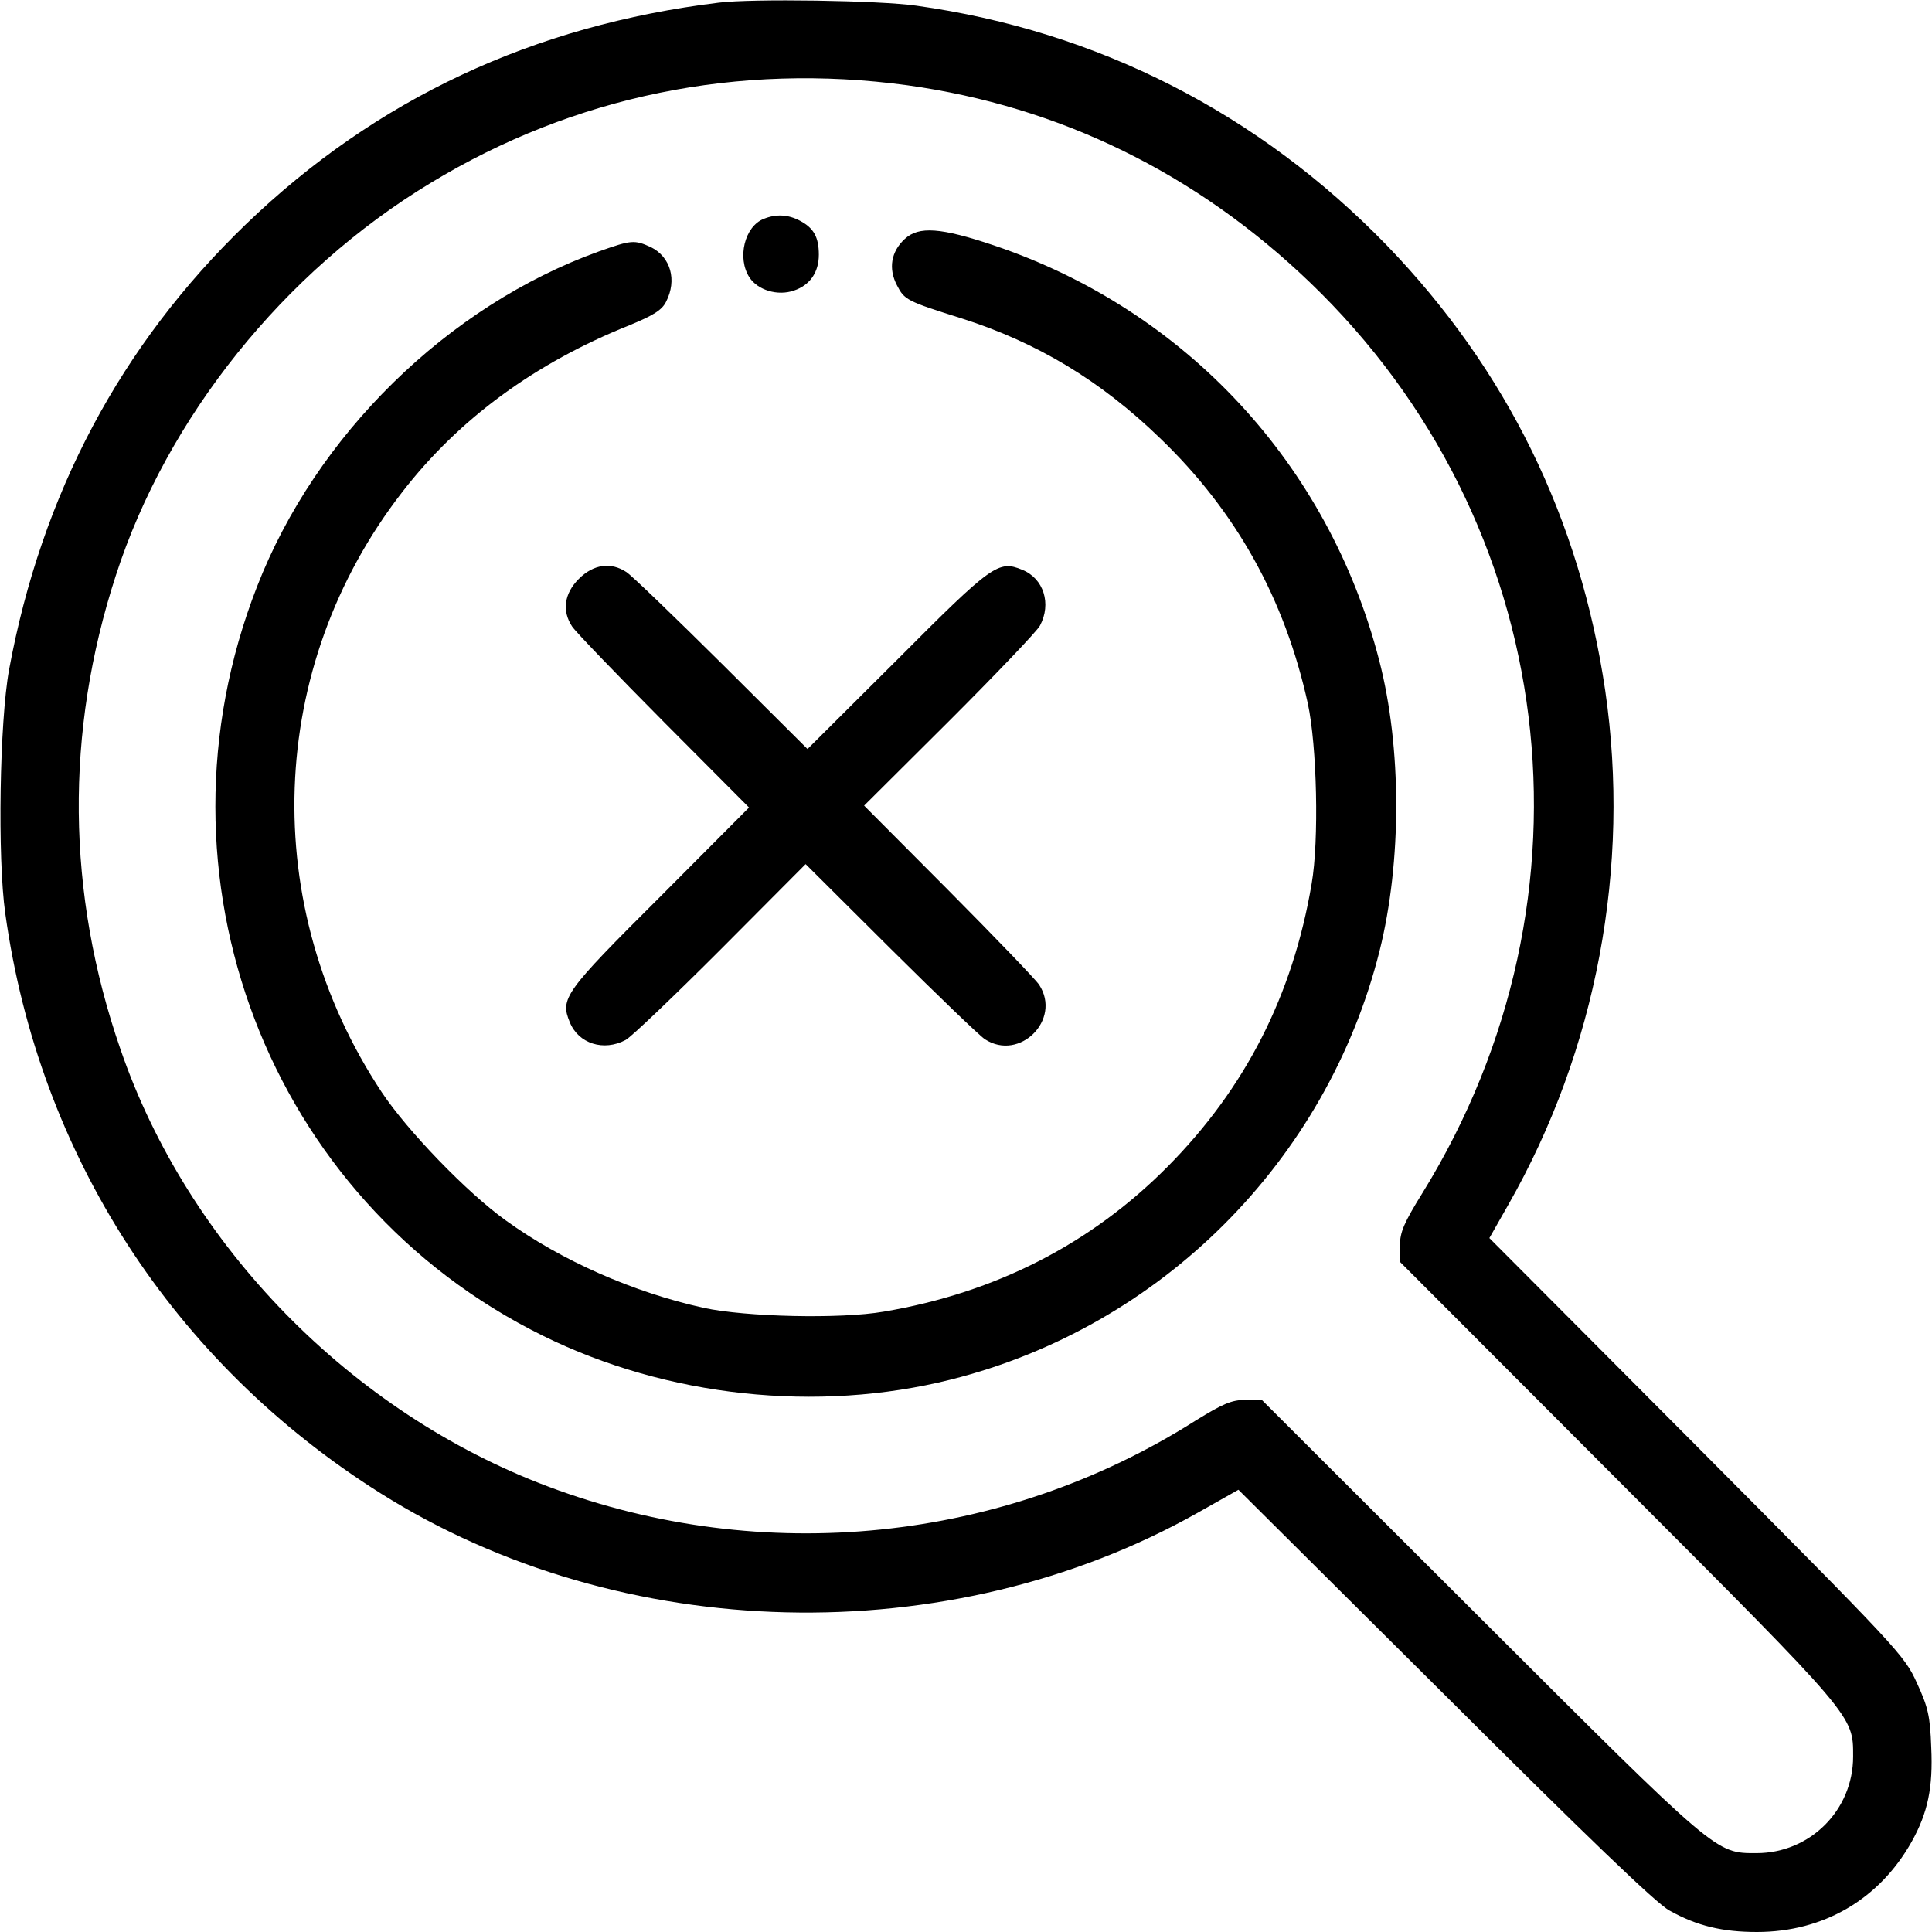
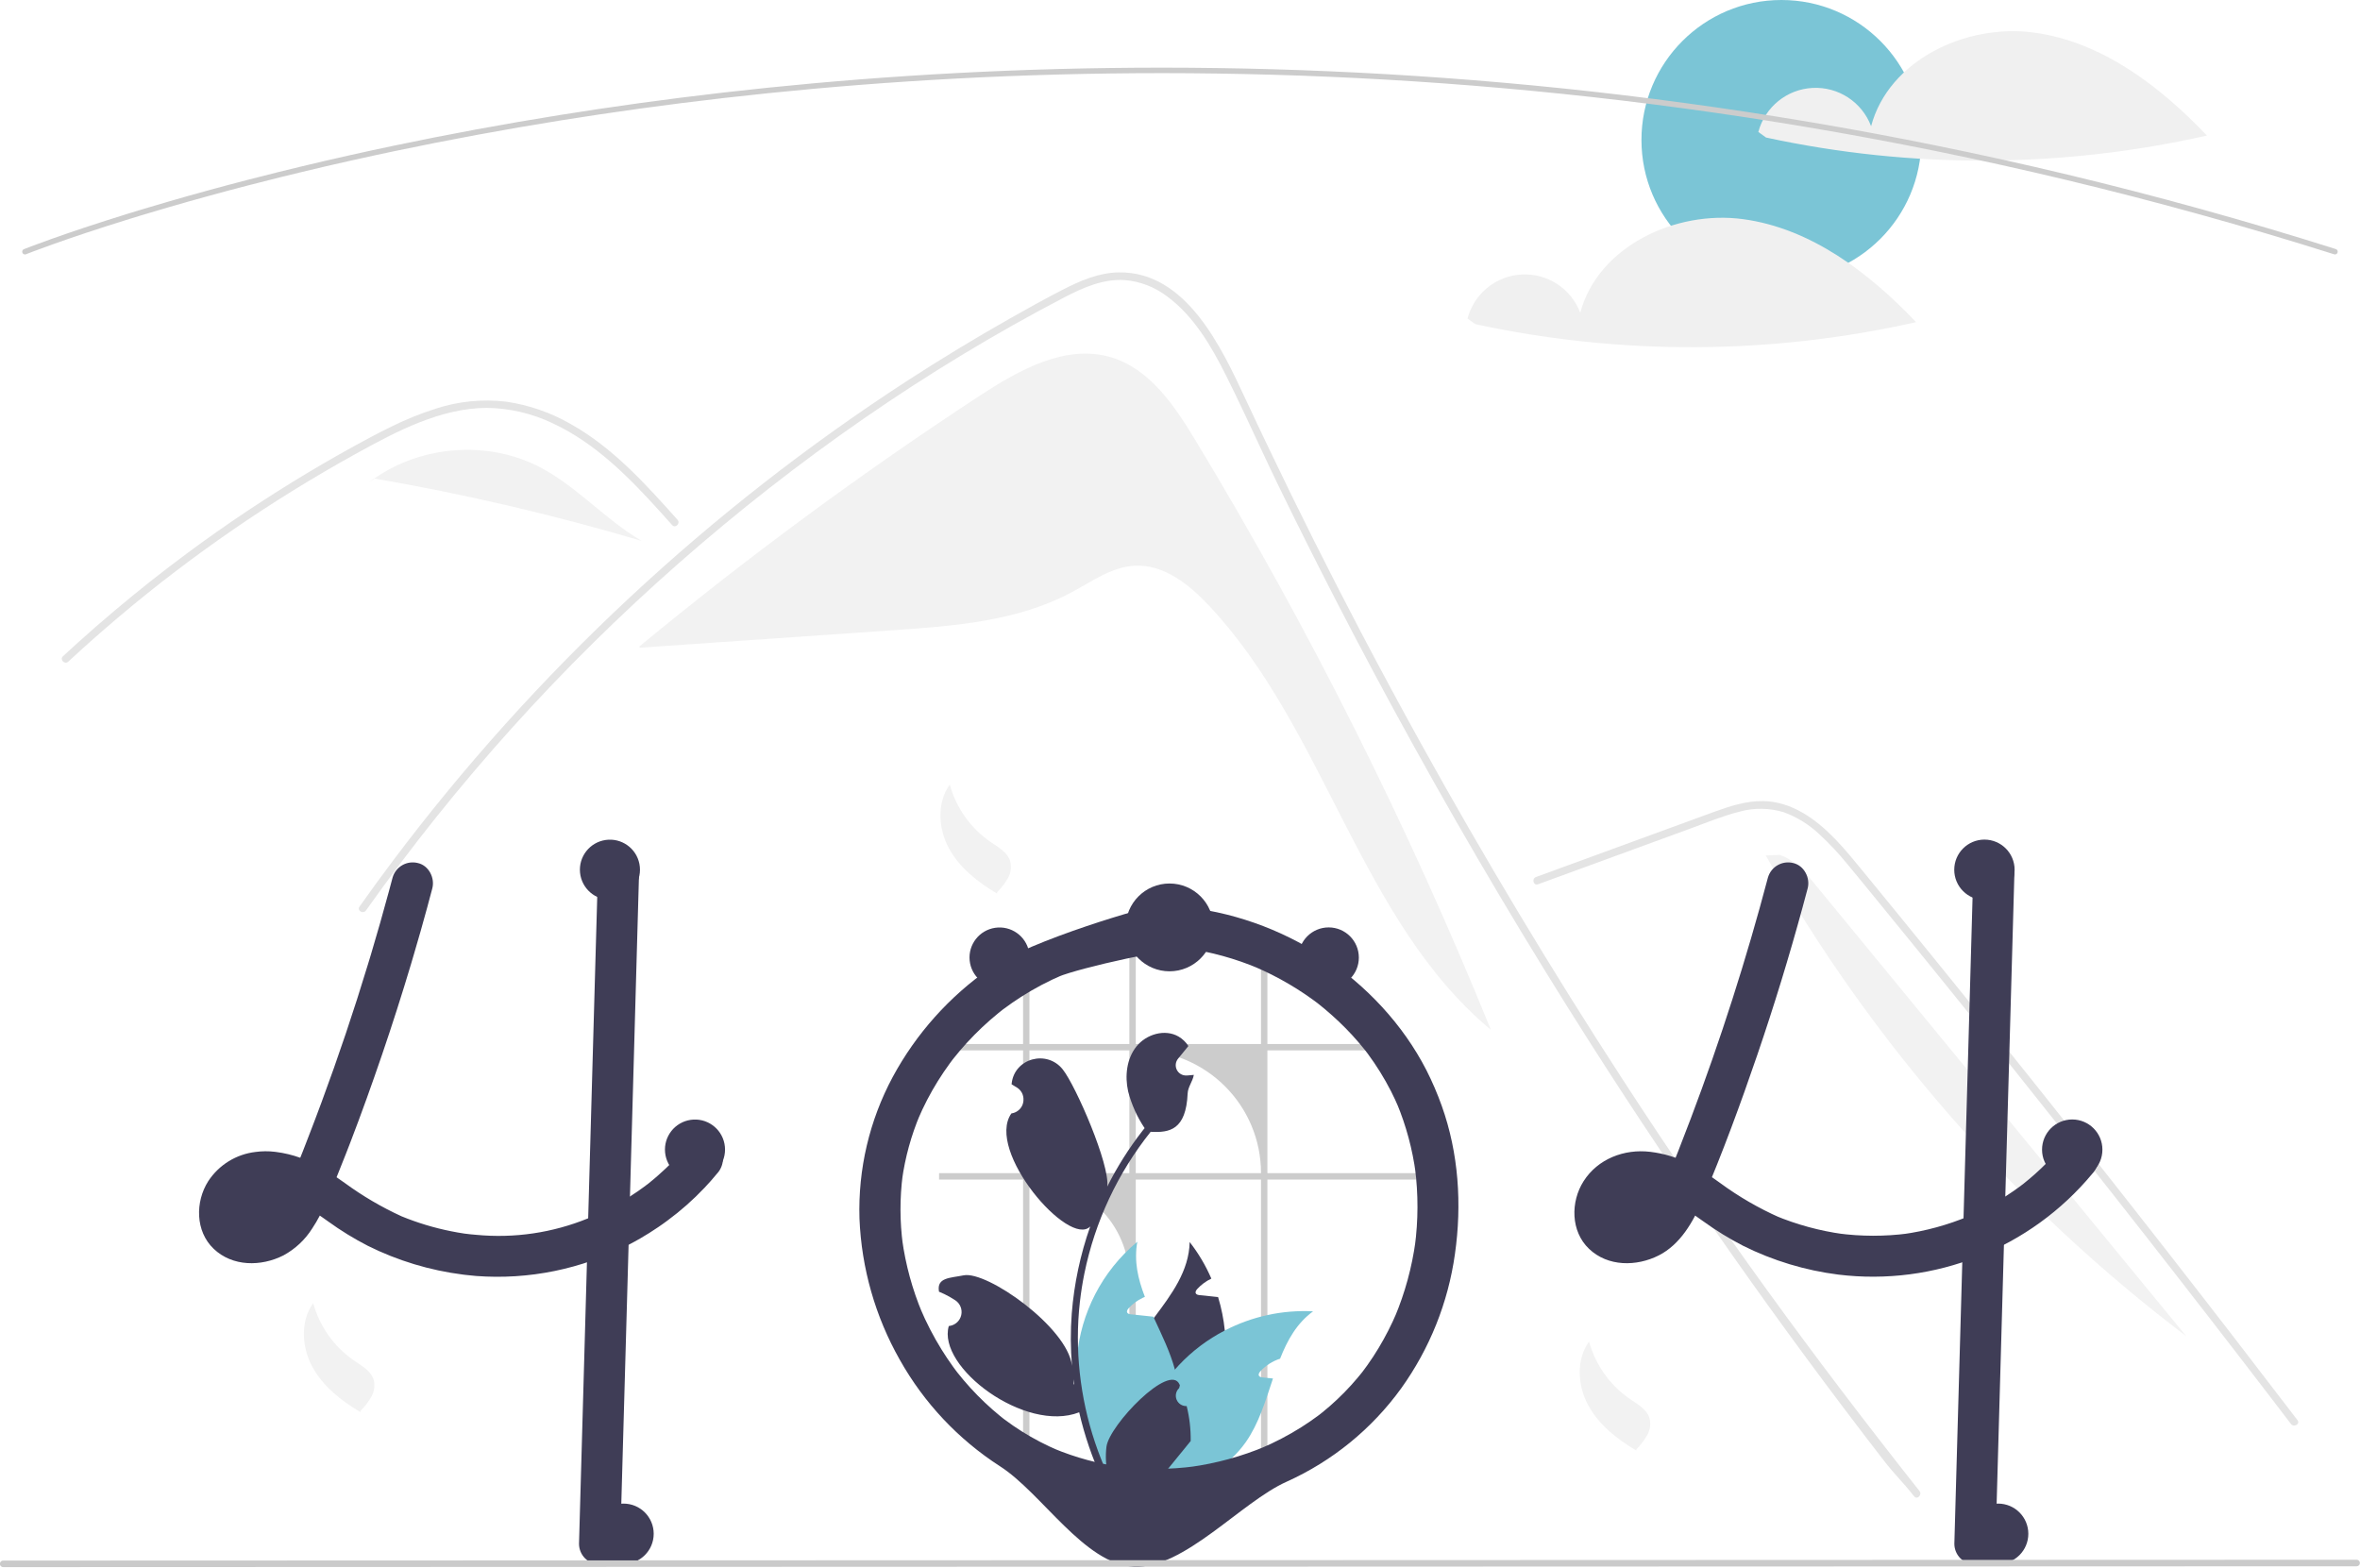
- <svg xmlns="http://www.w3.org/2000/svg" version="1.0" width="512pt" height="512pt" viewBox="0 0 512 512" preserveAspectRatio="xMidYMid meet">
-   <g transform="translate(0,512) scale(0.1,-0.1)" fill="#000000" stroke="none">
-     <path d="M1905 5113 c-492 -60 -908 -255 -1253 -587 -332 -320 -542 -715 -628 -1181 -25 -137 -31 -498 -10 -646 89 -639 445 -1190 994 -1536 638 -402 1507 -423 2166 -52 l108 61 547 -544 c376 -375 561 -553 595 -571 73 -41 141 -57 232 -57 176 0 324 86 410 239 43 77 57 144 52 250 -3 83 -8 106 -38 171 -33 73 -48 89 -583 627 l-550 552 50 88 c234 410 325 896 257 1363 -67 455 -261 850 -578 1179 -340 351 -767 569 -1248 636 -99 14 -435 19 -523 8z m500 -219 c403 -56 765 -233 1066 -522 662 -635 784 -1627 299 -2413 -49 -79 -60 -104 -60 -140 l0 -43 580 -581 c628 -629 621 -621 621 -730 0 -142 -114 -256 -256 -256 -109 0 -101 -7 -730 621 l-581 580 -44 0 c-36 0 -59 -10 -132 -55 -509 -323 -1146 -388 -1714 -175 -523 196 -956 638 -1135 1160 -143 413 -147 840 -12 1255 135 418 445 805 834 1040 380 231 817 320 1264 259z" />
-     <path d="M2024 4540 c-51 -20 -71 -104 -38 -155 22 -34 75 -50 118 -35 42 14 66 48 66 95 0 47 -14 71 -50 90 -32 17 -64 18 -96 5z" />
-     <path d="M2398 4487 c-37 -34 -44 -79 -21 -123 20 -39 26 -42 172 -88 198 -63 367 -164 525 -317 202 -194 331 -426 392 -704 24 -111 30 -362 10 -477 -50 -296 -176 -542 -381 -749 -203 -205 -456 -335 -753 -385 -115 -20 -366 -14 -477 10 -186 41 -377 125 -525 232 -103 74 -260 237 -328 339 -328 495 -306 1127 54 1591 150 194 352 342 602 442 63 26 86 40 97 62 30 58 12 119 -40 145 -44 20 -52 19 -137 -11 -401 -144 -751 -487 -907 -889 -299 -766 29 -1626 758 -1985 328 -162 727 -205 1081 -116 557 140 996 579 1136 1136 59 236 59 539 -1 770 -134 520 -514 929 -1022 1100 -140 47 -198 51 -235 17z" />
-     <path d="M1534 3586 c-39 -39 -45 -85 -18 -126 9 -14 118 -127 243 -253 l226 -227 -237 -238 c-253 -252 -264 -268 -238 -331 23 -57 90 -78 148 -47 15 8 128 116 252 240 l225 226 225 -224 c124 -123 236 -231 250 -240 92 -60 204 52 144 144 -9 14 -117 126 -240 250 l-224 225 226 225 c124 124 232 237 240 252 31 58 10 125 -47 148 -63 26 -79 15 -331 -238 l-238 -237 -227 226 c-126 125 -239 234 -253 243 -41 27 -87 21 -126 -18z" />
-   </g>
+ <svg xmlns="http://www.w3.org/2000/svg" data-name="Layer 1" width="860.131" height="571.148" viewBox="0 0 860.131 571.148">
+   <path d="M605.67,324.953c-7.669-12.684-16.757-26.228-30.99-30.37-16.482-4.796-33.413,4.732-47.775,14.135a1392.157,1392.157,0,0,0-123.893,91.283l.043.492q46.226-3.188,92.451-6.376c22.265-1.535,45.296-3.283,64.972-13.816,7.467-3.997,14.745-9.336,23.206-9.708,10.512-.462,19.677,6.879,26.88,14.549,42.607,45.371,54.937,114.754,102.738,154.616A1516.995,1516.995,0,0,0,605.67,324.953Z" transform="translate(-169.9343 -164.426)" fill="#f2f2f2" />
+   <path d="M867.571,709.781c-4.712-5.95-6.637-7.343-11.285-13.348q-56.764-73.416-106.708-151.792-33.924-53.23-64.483-108.504-14.549-26.278-28.3-52.969-10.67-20.695-20.865-41.638c-1.944-3.988-3.832-7.994-5.711-12.009-4.428-9.442-8.773-18.93-13.439-28.244-5.317-10.616-11.789-21.745-21.553-28.877a29.405,29.405,0,0,0-15.319-5.895c-7.948-.513-15.282,2.769-22.176,6.353-50.439,26.301-97.659,59.276-140.37,96.798A730.778,730.778,0,0,0,303.322,496.247c-1.008,1.439-3.392.064-2.374-1.384q6.009-8.498,12.257-16.813A734.817,734.817,0,0,1,500.805,303.064q18.248-11.826,37.183-22.542c6.362-3.603,12.752-7.16,19.251-10.497,6.371-3.273,13.137-6.215,20.416-6.325,24.77-.385,37.595,27.667,46.405,46.542q4.153,8.911,8.406,17.766,16.075,33.621,33.387,66.628,10.685,20.379,21.837,40.52,34.707,62.718,73.779,122.897c34.506,53.143,68.737,100.089,108.046,149.785C870.596,709.213,868.662,711.175,867.571,709.781Z" transform="translate(-169.9343 -164.426)" fill="#e4e4e4" />
+   <path d="M414.916,355.804c-1.439-1.604-2.869-3.209-4.318-4.813-11.422-12.633-23.679-25.118-39.364-32.361a57.11,57.11,0,0,0-23.927-5.546c-8.562.028-16.932,2.273-24.843,5.418-3.74,1.494-7.398,3.19-11.001,4.996-4.116,2.072-8.159,4.281-12.183,6.509q-11.331,6.27-22.368,13.091-21.961,13.572-42.546,29.216-10.671,8.113-20.902,16.758-9.516,8.031-18.646,16.492c-1.302,1.201-3.245-.743-1.944-1.943,1.604-1.494,3.227-2.979,4.85-4.446q6.875-6.215,13.971-12.193,12.939-10.918,26.549-20.993,21.163-15.676,43.783-29.225,11.304-6.765,22.918-12.963c2.338-1.247,4.703-2.466,7.096-3.621a113.116,113.116,0,0,1,16.868-6.866,60.006,60.006,0,0,1,25.476-2.503,66.327,66.327,0,0,1,23.505,8.131c15.401,8.608,27.346,21.919,38.97,34.909C418.033,355.171,416.099,357.124,414.916,355.804Z" transform="translate(-169.9343 -164.426)" fill="#e4e4e4" />
+   <path d="M730.477,486.711l36.905-13.498,18.323-6.702c5.968-2.183,11.921-4.667,18.09-6.23a28.539,28.539,0,0,1,16.374.209,37.738,37.738,0,0,1,12.771,7.917,103.64,103.64,0,0,1,10.475,11.186c3.989,4.794,7.92,9.639,11.868,14.467q24.441,29.891,48.563,60.041,24.121,30.15,47.92,60.556,23.857,30.48,47.385,61.216,2.882,3.765,5.76,7.534c1.06,1.388,3.449.02,2.375-1.388Q983.582,650.974,959.549,620.184q-24.092-30.864-48.516-61.466-24.424-30.601-49.179-60.937-6.167-7.558-12.354-15.099c-3.48-4.241-6.92-8.527-10.736-12.474-7.005-7.245-15.758-13.648-26.234-13.822-6.16-.102-12.121,1.852-17.844,3.923-6.17,2.232-12.325,4.506-18.486,6.759l-37.163,13.592-9.291,3.398c-1.649.603-.937,3.262.731,2.652Z" transform="translate(-169.9343 -164.426)" fill="#e4e4e4" />
+   <path d="M366.377,334.526c-18.754-9.639-42.771-7.751-60.005,4.291a855.847,855.847,0,0,1,97.371,22.726C390.46,353.759,380.07,341.563,366.377,334.526Z" transform="translate(-169.9343 -164.426)" fill="#f2f2f2" />
+   <path d="M306.188,338.784l-3.61,2.935c1.221-1.027,2.491-1.99,3.795-2.901C306.311,338.807,306.249,338.795,306.188,338.784Z" transform="translate(-169.9343 -164.426)" fill="#f2f2f2" />
+   <path d="M831.549,486.846c-3.633-4.422-7.56-9.052-12.994-10.848l-5.073.2A575.436,575.436,0,0,0,966.749,651.418Q899.149,569.132,831.549,486.846Z" transform="translate(-169.9343 -164.426)" fill="#f2f2f2" />
+   <path d="M516.084,450.367A37.481,37.481,0,0,0,531.015,471.325c2.82,1.92,6.157,3.762,7.122,7.035a8.379,8.379,0,0,1-.874,6.15,24.884,24.884,0,0,1-3.861,5.041l-.137.512c-6.998-4.147-13.656-9.393-17.522-16.551s-4.406-16.539.341-23.145" transform="translate(-169.9343 -164.426)" fill="#f2f2f2" />
+   <path d="M749.084,653.367A37.481,37.481,0,0,0,764.015,674.325c2.82,1.92,6.157,3.762,7.122,7.035a8.379,8.379,0,0,1-.874,6.15,24.884,24.884,0,0,1-3.861,5.041l-.137.512c-6.998-4.147-13.656-9.393-17.522-16.551s-4.406-16.539.341-23.145" transform="translate(-169.9343 -164.426)" fill="#f2f2f2" />
+   <path d="M284.084,639.367A37.481,37.481,0,0,0,299.015,660.325c2.82,1.92,6.157,3.762,7.122,7.035a8.379,8.379,0,0,1-.874,6.15,24.884,24.884,0,0,1-3.861,5.041l-.137.512c-6.998-4.147-13.656-9.393-17.522-16.551s-4.406-16.539.341-23.145" transform="translate(-169.9343 -164.426)" fill="#f2f2f2" />
+   <circle cx="649.249" cy="51" r="51" fill="#7bc5d6" />
+   <path d="M911.219,176.296c-24.717-3.341-52.935,10.019-59.341,34.124a21.597,21.597,0,0,0-41.094,2.109l2.83,2.027a372.275,372.275,0,0,0,160.659-.726C957.079,195.76,935.935,179.637,911.219,176.296Z" transform="translate(-169.9343 -164.426)" fill="#f0f0f0" />
+   <path d="M805.219,244.296c-24.717-3.341-52.935,10.019-59.341,34.124a21.597,21.597,0,0,0-41.094,2.109l2.83,2.027a372.275,372.275,0,0,0,160.659-.726C851.079,263.76,829.935,247.637,805.219,244.296Z" transform="translate(-169.9343 -164.426)" fill="#f0f0f0" />
+   <path d="M1020.946,257.154a.982.982,0,0,1-.302-.047C756.237,173.489,523.199,184.424,374.264,208.321c-20.269,3.251-40.591,7.006-60.404,11.161-5.058,1.06-10.306,2.195-15.597,3.378-6.319,1.407-12.554,2.856-18.532,4.306q-3.873.917-7.595,1.849c-3.758.928-7.572,1.895-11.66,2.957-4.568,1.178-9.209,2.413-13.797,3.672a.442.442,0,0,1-.051.015l0.0.001c-5.183,1.415-10.338,2.871-15.323,4.325-2.698.779-5.304,1.548-7.799,2.307-.279.077-.526.151-.776.228l-.536.163c-.311.095-.617.188-.924.275l-.02.006 0.0.001-.812.252c-.968.293-1.912.579-2.841.864-24.545,7.566-38.038,12.949-38.171,13.002a1,1,0,1,1-.744-1.856c.134-.053,13.693-5.463,38.328-13.058.932-.286,1.879-.572,2.85-.866l.754-.234c.026-.01.052-.018.078-.025.305-.087.61-.18.919-.273l.537-.163c.268-.081.531-.161.801-.235,2.479-.754,5.093-1.524,7.798-2.307,4.987-1.455,10.147-2.911,15.334-4.328.016-.006.033-.01.049-.015v-.001c4.604-1.263,9.263-2.503,13.845-3.685,4.094-1.063,7.915-2.032,11.68-2.962q3.738-.93,7.609-1.853c5.985-1.451,12.233-2.902,18.563-4.312,5.299-1.184,10.556-2.322,15.622-3.383,19.843-4.162,40.198-7.923,60.497-11.179C523.096,182.415,756.467,171.463,1021.246,255.201a1.0 1,0,0,1-.301,1.953Z" transform="translate(-169.9343 -164.426)" fill="#ccc" />
+   <path d="M432.923,584.266a6.729,6.729,0,0,0-1.7-2.67,6.43,6.43,0,0,0-.92-.71c-2.61-1.74-6.51-2.13-8.99,0a5.81,5.81,0,0,0-.69.71q-1.11,1.365-2.28,2.67c-1.28,1.46-2.59,2.87-3.96,4.24-.39.38-.78.77-1.18,1.15-.23.23-.46.45-.69.67-.88.84-1.78,1.65-2.69,2.45-.48.43-.96.85-1.45,1.26-.73.61-1.46,1.22-2.2,1.81-.07.05-.14.1-.21.16-.02.01-.03.03-.05.04-.01,0-.02,0-.03.02a.179.179,0,0,0-.07.05c-.22.15-.37.25-.48.34.04-.02.08-.05.12-.07-.18.14-.37.28-.55.42-1.75,1.29-3.54,2.53-5.37,3.69a99.21,99.21,0,0,1-14.22,7.55c-.33.13-.67.27-1.01.4a85.97,85.97,0,0,1-40.85,6.02q-2.13-.165-4.26-.45c-1.64-.24-3.27-.53-4.89-.86a97.932,97.932,0,0,1-18.02-5.44,118.652,118.652,0,0,1-20.66-12.12c-1-.71-2.01-1.42-3.02-2.11,1.15-2.82,2.28-5.64,3.38-8.48.55-1.37,1.08-2.74,1.6-4.12,4.09-10.63,7.93-21.36,11.61-32.13q5.58-16.365,10.53-32.92.51-1.68.99-3.36,2.595-8.745,4.98-17.53c.15-.57.31-1.13.45-1.7q.69-2.52,1.35-5.04c1-3.79-1.26-8.32-5.24-9.23a7.634,7.634,0,0,0-9.22,5.24c-.43,1.62-.86,3.23-1.3,4.85q-3.165,11.745-6.66,23.41-.51,1.68-1.02,3.36-7.71,25.41-16.93,50.31-1.11,3.015-2.25,6.01c-.37.98-.74,1.96-1.12,2.94-.73,1.93-1.48,3.86-2.23,5.79-.43,1.13-.87,2.26-1.31,3.38-.29.71-.57,1.42-.85,2.12a41.809,41.809,0,0,0-8.81-2.12l-.48-.06a27.397,27.397,0,0,0-7.01.06,23.914,23.914,0,0,0-17.24,10.66c-4.77,7.51-4.71,18.25,1.98,24.63,6.89,6.57,17.32,6.52,25.43,2.41a28.351,28.351,0,0,0,10.52-9.86,50.569,50.569,0,0,0,2.74-4.65c.21.14.42.28.63.43.8.56,1.6,1.13,2.39,1.69a111.738,111.738,0,0,0,14.51,8.91,108.359,108.359,0,0,0,34.62,10.47c.27.03.53.07.8.1,1.33.17,2.67.3,4.01.41a103.782,103.782,0,0,0,55.58-11.36q2.175-1.125,4.31-2.36,3.315-1.92,6.48-4.08c1.15-.78,2.27-1.57,3.38-2.4a101.042,101.042,0,0,0,13.51-11.95q2.355-2.475,4.51-5.11a8.061,8.061,0,0,0,2.2-5.3A7.564,7.564,0,0,0,432.923,584.266Zm-165.59,23.82c.21-.15.42-.31.62-.47C267.893,607.766,267.603,607.936,267.333,608.086Zm3.21-3.23c-.23.26-.44.52-.67.78a23.366,23.366,0,0,1-2.25,2.2c-.11.1-.23.2-.35.29a.01.01,0,0,0-.01.01,3.804,3.804,0,0,0-.42.22q-.645.39-1.32.72a17.005,17.005,0,0,1-2.71.75,16.799,16.799,0,0,1-2.13.02h-.02a14.823,14.823,0,0,1-1.45-.4c-.24-.12-.47-.26-.7-.4-.09-.08-.17-.16-.22-.21a2.44,2.44,0,0,1-.27-.29.01.01,0,0,0-.01-.01c-.11-.2-.23-.4-.34-.6a.031.031,0,0,1-.01-.02c-.08-.25-.15-.51-.21-.77a12.511,12.511,0,0,1,.01-1.37,13.467,13.467,0,0,1,.54-1.88,11.068,11.068,0,0,1,.69-1.26c.02-.04.12-.2.23-.38.01-.01.01-.01.01-.02.15-.17.3-.35.46-.51.27-.3.56-.56.85-.83a18.022,18.022,0,0,1,1.75-1.01,19.481,19.481,0,0,1,2.93-.79,24.989,24.989,0,0,1,4.41.04,30.301,30.301,0,0,1,4.1,1.01,36.945,36.945,0,0,1-2.77,4.54C270.623,604.746,270.583,604.806,270.543,604.856Zm-11.12-3.29a2.18,2.18,0,0,1-.31.39A1.409,1.409,0,0,1,259.423,601.566Z" transform="translate(-169.9343 -164.426)" fill="#3f3d56" />
+   <path d="M402.863,482.136q-.135,4.71-.27,9.42-.285,10.455-.59,20.92-.315,11.775-.66,23.54-.165,6.075-.34,12.15-.465,16.365-.92,32.72c-.03,1.13-.07,2.25-.1,3.38q-.225,8.115-.45,16.23-.255,8.805-.5,17.61-.18,6.6-.37,13.21-1.35,47.895-2.7,95.79a7.648,7.648,0,0,1-7.5,7.5,7.561,7.561,0,0,1-7.5-7.5q.75-26.94,1.52-53.88.675-24.36,1.37-48.72.225-8.025.45-16.06.345-12.09.68-24.18c.03-1.13.07-2.25.1-3.38.02-.99.05-1.97.08-2.96q.66-23.475,1.32-46.96.27-9.24.52-18.49.3-10.545.6-21.08c.09-3.09.17-6.17.26-9.26a7.648,7.648,0,0,1,7.5-7.5A7.561,7.561,0,0,1,402.863,482.136Z" transform="translate(-169.9343 -164.426)" fill="#3f3d56" />
+   <path d="M814.291,484.217a893.238,893.238,0,0,1-28.161,87.941c-3.007,7.946-6.083,15.877-9.371,23.712l.756-1.792a54.583,54.583,0,0,1-5.59,10.612q-.229.321-.467.636,1.166-1.49.443-.589c-.254.301-.505.602-.768.895a23.664,23.664,0,0,1-2.249,2.203q-.301.258-.612.504l.938-.729c-.109.257-.873.597-1.111.743a18.254,18.254,0,0,1-2.405,1.219l1.792-.756a19.086,19.086,0,0,1-4.231,1.161l1.994-.268a17.021,17.021,0,0,1-4.298.046l1.994.268a14.002,14.002,0,0,1-3.405-.917l1.792.756a12.012,12.012,0,0,1-1.679-.896c-.271-.177-1.105-.809-.015.025,1.133.866.146.074-.088-.156-.194-.192-.37-.4-.56-.595-.882-.905.996,1.557.397.499a18.182,18.182,0,0,1-.878-1.637l.756,1.792a11.925,11.925,0,0,1-.728-2.651l.268,1.994a13.651,13.651,0,0,1-.003-3.405l-.268,1.994a15.964,15.964,0,0,1,.995-3.68l-.756,1.792a16.729,16.729,0,0,1,1.178-2.298,6.729,6.729,0,0,1,.729-1.071c.049.016-1.269,1.513-.569.757.183-.198.354-.406.539-.602.296-.314.614-.601.926-.898,1.045-.994-1.462.966-.257.179a19.049,19.049,0,0,1,2.749-1.499l-1.792.756a20.311,20.311,0,0,1,4.995-1.34l-1.994.268a25.628,25.628,0,0,1,6.461.076l-1.994-.268a33.211,33.211,0,0,1,7.892,2.22l-1.792-.756c5.39,2.314,10.163,5.749,14.928,9.118a111.95,111.95,0,0,0,14.506,8.906,108.388,108.388,0,0,0,34.622,10.474,103.933,103.933,0,0,0,92.586-36.752,8.078,8.078,0,0,0,2.197-5.303,7.632,7.632,0,0,0-2.197-5.303c-2.752-2.526-7.949-3.239-10.607,0a95.636,95.636,0,0,1-8.107,8.727q-2.017,1.914-4.142,3.71-1.214,1.026-2.461,2.011c-.393.311-1.619,1.138.263-.197-.431.306-.845.64-1.271.955a99.269,99.269,0,0,1-20.332,11.565l1.792-.756a96.836,96.836,0,0,1-24.171,6.622l1.994-.268a97.643,97.643,0,0,1-25.754-.038l1.994.268a99.8,99.8,0,0,1-24.857-6.77l1.792.756a116.025,116.025,0,0,1-21.736-12.591,86.877,86.877,0,0,0-11.113-6.994,42.824,42.824,0,0,0-14.438-4.389c-9.439-1.111-19.057,2.566-24.246,10.72-4.776,7.505-4.714,18.244,1.974,24.625,6.888,6.572,17.318,6.517,25.436,2.406,7.817-3.959,12.513-12.185,15.815-19.942,7.431-17.455,14.01-35.314,20.14-53.263q9.097-26.637,16.499-53.813.917-3.366,1.807-6.739c1.001-3.789-1.261-8.32-5.238-9.226a7.633,7.633,0,0,0-9.226,5.238Z" transform="translate(-169.9343 -164.426)" fill="#3f3d56" />
+   <path d="M889.124,482.136l-2.7,95.793-2.685,95.294-1.518,53.884a7.565,7.565,0,0,0,7.5,7.5,7.649,7.649,0,0,0,7.5-7.5l2.7-95.793,2.685-95.294,1.518-53.884a7.565,7.565,0,0,0-7.5-7.5,7.649,7.649,0,0,0-7.5,7.5Z" transform="translate(-169.9343 -164.426)" fill="#3f3d56" />
+   <path d="M629.526,700.361h2.329V594.319h54.329v-2.323H631.855V547.252H673.81q-.923-1.173-1.899-2.317H631.855V515.382c-.77-.328-1.547-.645-2.329-.944V544.935h-45.652V507.07c-.782.036-1.553.09-2.329.155v37.71h-36.42V516.684c-.782.346-1.553.711-2.317,1.093V544.935h-30.616v2.317h30.616v44.744h-30.616v2.323h30.616V700.361h2.317V594.319a36.413,36.413,0,0,1,36.42,36.42v69.622h2.329V594.319h45.652Zm-84.401-108.365V547.252h36.42v44.744Zm38.749,0V547.252h.914a44.741,44.741,0,0,1,44.738,44.744Z" transform="translate(-169.9343 -164.426)" opacity="0.2" />
+   <path d="M615.303,668.566a63.059,63.059,0,0,1-20.05,33.7c-.74.64-1.48,1.26-2.25,1.87q-2.805.255-5.57.52c-1.53.14-3.04.29-4.54.43l-.27.03-.19-1.64-.76-6.64a37.623,37.623,0,0,1-3.3-32.44c2.64-7.12,7.42-13.41,12.12-19.65,6.49-8.62,12.8-17.14,13.03-27.65a60.544,60.544,0,0,1,7.9,13.33,16.432,16.432,0,0,0-5.12,3.77c-.41.45-.82,1.08-.54,1.62.24.46.84.57,1.36.63,1.25.13,2.51.26,3.76.39,1,.11,2,.21,3,.32a63.99,63.99,0,0,1,2.45,12.18A61.189,61.189,0,0,1,615.303,668.566Z" transform="translate(-169.9343 -164.426)" fill="#3f3d56" />
+   <path d="M648.503,642.356c-5.9,4.29-9.35,10.46-12.03,17.26a16.628,16.628,0,0,0-7.17,4.58c-.41.45-.82,1.08-.54,1.62.24.46.84.57,1.36.63,1.25.13,2.51.26,3.76.39-2.68,8.04-5.14,16.36-9.88,23.15a36.989,36.989,0,0,1-12.03,10.91,38.492,38.492,0,0,1-4.02,1.99q-7.62.585-14.95,1.25-2.805.255-5.57.52c-1.53.14-3.04.29-4.54.43q-.015-.825,0-1.65a63.304,63.304,0,0,1,15.25-39.86c.45-.52.91-1.03,1.38-1.54a61.792,61.792,0,0,1,16.81-12.7A62.654,62.654,0,0,1,648.503,642.356Z" transform="translate(-169.9343 -164.426)" fill="#7bc5d6" />
+   <path d="M589.163,699.526l-1.15,3.4-.58,1.73c-1.53.14-3.04.29-4.54.43l-.27.03c-1.66.17-3.31.34-4.96.51-.43-.5-.86-1.01-1.28-1.53a62.03,62.03,0,0,1,8.07-87.11c-1.32,6.91.22,13.53,2.75,20.1-.27.11-.53.22-.78.34a16.432,16.432,0,0,0-5.12,3.77c-.41.45-.82,1.08-.54,1.62.24.46.84.57,1.36.63,1.25.13,2.51.26,3.76.39,1,.11,2,.21,3,.32q.705.075,1.41.15c.07.15.13.29.2.44,2.85,6.18,5.92,12.39,7.65,18.83a43.666,43.666,0,0,1,1.02,4.91A37.604,37.604,0,0,1,589.163,699.526Z" transform="translate(-169.9343 -164.426)" fill="#7bc5d6" />
+   <path d="M689.821,554.487c-8.609-16.792-21.946-30.921-37.632-41.304a114.237,114.237,0,0,0-52.563-18.38q-3.69-.335-7.399-.393c-2.921-.044-46.866,12.632-61.587,22.982a114.295,114.295,0,0,0-35.333,39.527,102.5,102.5,0,0,0-12.126,51.633,113.564,113.564,0,0,0,14.703,51.476,110.475,110.475,0,0,0,36.444,38.746C549.667,708.561,565.074,734.51,583.183,735.426c18.246.923,39.054-23.555,55.695-30.987a104.425,104.425,0,0,0,41.726-34.005,110.25,110.25,0,0,0,19.599-48.948c2.574-18.083,1.374-36.733-4.801-54.016a111.86,111.86,0,0,0-5.58-12.983c-1.78-3.505-6.996-4.796-10.261-2.691a7.68,7.68,0,0,0-2.691,10.261q1.568,3.088,2.915,6.278l-.756-1.792a101.151,101.151,0,0,1,6.876,25.538l-.268-1.994a109.229,109.229,0,0,1-.066,28.683l.268-1.994a109.734,109.734,0,0,1-7.555,27.674l.756-1.792a104.212,104.212,0,0,1-6.672,13.098q-1.923,3.186-4.081,6.222c-.632.888-1.283,1.761-1.939,2.631-.856,1.136,1.167-1.483.282-.369-.151.19-.3.38-.452.569q-.681.852-1.382,1.688a93.613,93.613,0,0,1-10.176,10.384q-1.366,1.192-2.778,2.331c-.469.378-.932.773-1.421,1.125.019-.013,1.58-1.199.656-.511-.29.216-.579.436-.87.652q-2.91,2.156-5.974,4.092a103.485,103.485,0,0,1-14.756,7.713l1.792-.756a109.215,109.215,0,0,1-27.597,7.552l1.994-.268a108.154,108.154,0,0,1-28.589.051l1.994.268a99.835,99.835,0,0,1-25.095-6.784l1.792.756a93.643,93.643,0,0,1-13.416-6.991q-3.174-2-6.184-4.247c-.286-.214-.57-.43-.855-.645-.915-.691.658.51.67.518a19.169,19.169,0,0,1-1.535-1.225q-1.454-1.184-2.861-2.422a101.989,101.989,0,0,1-10.493-10.709q-1.213-1.434-2.374-2.911c-.335-.426-.947-1.29.404.529-.178-.239-.362-.474-.542-.712q-.647-.858-1.276-1.728-2.203-3.048-4.188-6.246a109.29,109.29,0,0,1-7.805-15.108l.756,1.792a106.588,106.588,0,0,1-7.34-26.837l.268,1.994a97.866,97.866,0,0,1-.048-25.636l-.268,1.994A94.673,94.673,0,0,1,505.276,570.55l-.756,1.792a101.557,101.557,0,0,1,7.195-13.856q2.066-3.323,4.378-6.485.525-.718,1.062-1.428c.324-.428,1.215-1.493-.305.388.149-.184.293-.374.439-.56q1.269-1.608,2.6-3.165A107.402,107.402,0,0,1,530.772,536.215q1.474-1.292,2.995-2.529.691-.562,1.391-1.113c.187-.147.376-.291.562-.439-1.997,1.59-.555.433-.102.093q3.134-2.348,6.435-4.461a103.644,103.644,0,0,1,15.387-8.108l-1.792.756c7.76-3.258,42.141-10.949,48.394-10.11l-1.994-.268A106.225,106.225,0,0,1,628.768,517.419l-1.792-.756a110.313,110.313,0,0,1,12.6,6.329q3.043,1.784,5.967,3.763,1.384.937,2.738,1.915.677.489,1.346.989c.248.185.494.373.741.558,1.039.779-1.431-1.128-.342-.267a110.843,110.843,0,0,1,10.368,9.253q2.401,2.445,4.637,5.045,1.147,1.334,2.246,2.708c.364.455,1.605,2.101.084.085.372.493.747.982,1.114,1.479a97.977,97.977,0,0,1,8.392,13.538c1.793,3.498,6.987,4.802,10.261,2.691A7.677,7.677,0,0,0,689.821,554.487Z" transform="translate(-169.9343 -164.426)" fill="#3f3d56" />
+   <path d="M602.431,676.882a3.78,3.78,0,0,1-2.739-6.551c.095-.379.164-.651.259-1.03q-.051-.124-.103-.247c-3.48-8.298-25.685,14.833-26.645,22.632a30.029,30.029,0,0,0,.527,10.328A120.392,120.392,0,0,1,562.778,652.01a116.202,116.202,0,0,1,.721-12.963q.597-5.293,1.657-10.511a121.787,121.787,0,0,1,24.151-51.616c6.874.384,12.898-.663,13.48-13.985.103-2.37,1.861-4.422,2.248-6.756-.656.086-1.323.14-1.979.183-.204.011-.42.021-.624.032l-.077.003a3.745,3.745,0,0,1-3.076-6.101q.425-.523.851-1.046c.43-.538.871-1.065,1.302-1.603a1.865,1.865,0,0,0,.14-.161c.495-.613.99-1.216,1.485-1.829a10.829,10.829,0,0,0-3.55-3.432c-4.959-2.905-11.801-.893-15.384,3.593-3.593,4.486-4.271,10.779-3.023,16.384a43.398,43.398,0,0,0,6.003,13.383c-.269.344-.549.678-.818,1.022a122.574,122.574,0,0,0-12.794,20.268c1.016-7.939-11.412-36.608-16.218-42.681-5.773-7.294-17.611-4.111-18.628,5.136q-.015.134-.029.268,1.071.604,2.096,1.282a5.127,5.127,0,0,1-2.067,9.33l-.105.016c-9.556,13.644,21.077,49.155,28.745,41.181a125.11,125.11,0,0,0-6.734,31.693,118.664,118.664,0,0,0,.086,19.16l-.032-.226C558.902,648.154,529.674,627.514,521.139,629.233c-4.917.99-9.76.765-9.013,5.725q.018.119.036.237a34.442,34.442,0,0,1,3.862,1.861q1.071.604,2.096,1.282a5.127,5.127,0,0,1-2.067,9.33l-.105.016c-.075.011-.14.022-.215.032-4.35,14.966,27.907,39.12,47.518,31.435h.011a125.075,125.075,0,0,0,8.402,24.528H601.679c.108-.334.204-.678.301-1.011a34.102,34.102,0,0,1-8.305-.495c2.227-2.733,4.454-5.487,6.681-8.219a1.861,1.861,0,0,0,.14-.161c1.13-1.398,2.27-2.786,3.399-4.185l.001-.002a49.952,49.952,0,0,0-1.464-12.725Zm-34.371-67.613.016-.021-.016.043Zm-6.648,59.932-.258-.581c.011-.42.011-.839,0-1.269,0-.118-.021-.237-.021-.355.097.742.183,1.485.29,2.227Z" transform="translate(-169.9343 -164.426)" fill="#3f3d56" />
+   <circle cx="95.249" cy="439" r="11" fill="#3f3d56" />
+   <circle cx="227.249" cy="559" r="11" fill="#3f3d56" />
+   <circle cx="728.249" cy="559" r="11" fill="#3f3d56" />
+   <circle cx="755.249" cy="419" r="11" fill="#3f3d56" />
+   <circle cx="723.249" cy="317" r="11" fill="#3f3d56" />
+   <path d="M434.183,583.426a10.949,10.949,0,1,1-.21-2.16A10.992,10.992,0,0,1,434.183,583.426Z" transform="translate(-169.9343 -164.426)" fill="#3f3d56" />
+   <circle cx="484.249" cy="349" r="11" fill="#3f3d56" />
+   <path d="M545.183,513.426a10.949,10.949,0,1,1-.21-2.16A10.992,10.992,0,0,1,545.183,513.426Z" transform="translate(-169.9343 -164.426)" fill="#3f3d56" />
+   <path d="M403.183,481.426a10.949,10.949,0,1,1-.21-2.16A10.992,10.992,0,0,1,403.183,481.426Z" transform="translate(-169.9343 -164.426)" fill="#3f3d56" />
+   <circle cx="599.249" cy="443" r="11" fill="#3f3d56" />
+   <circle cx="426.249" cy="338" r="16" fill="#3f3d56" />
+   <path d="M1028.875,735.267l-857.75.307a1.191,1.191,0,1,1,0-2.381l857.75-.307a1.191,1.191,0,0,1,0,2.381Z" transform="translate(-169.9343 -164.426)" fill="#cacaca" />
</svg>
